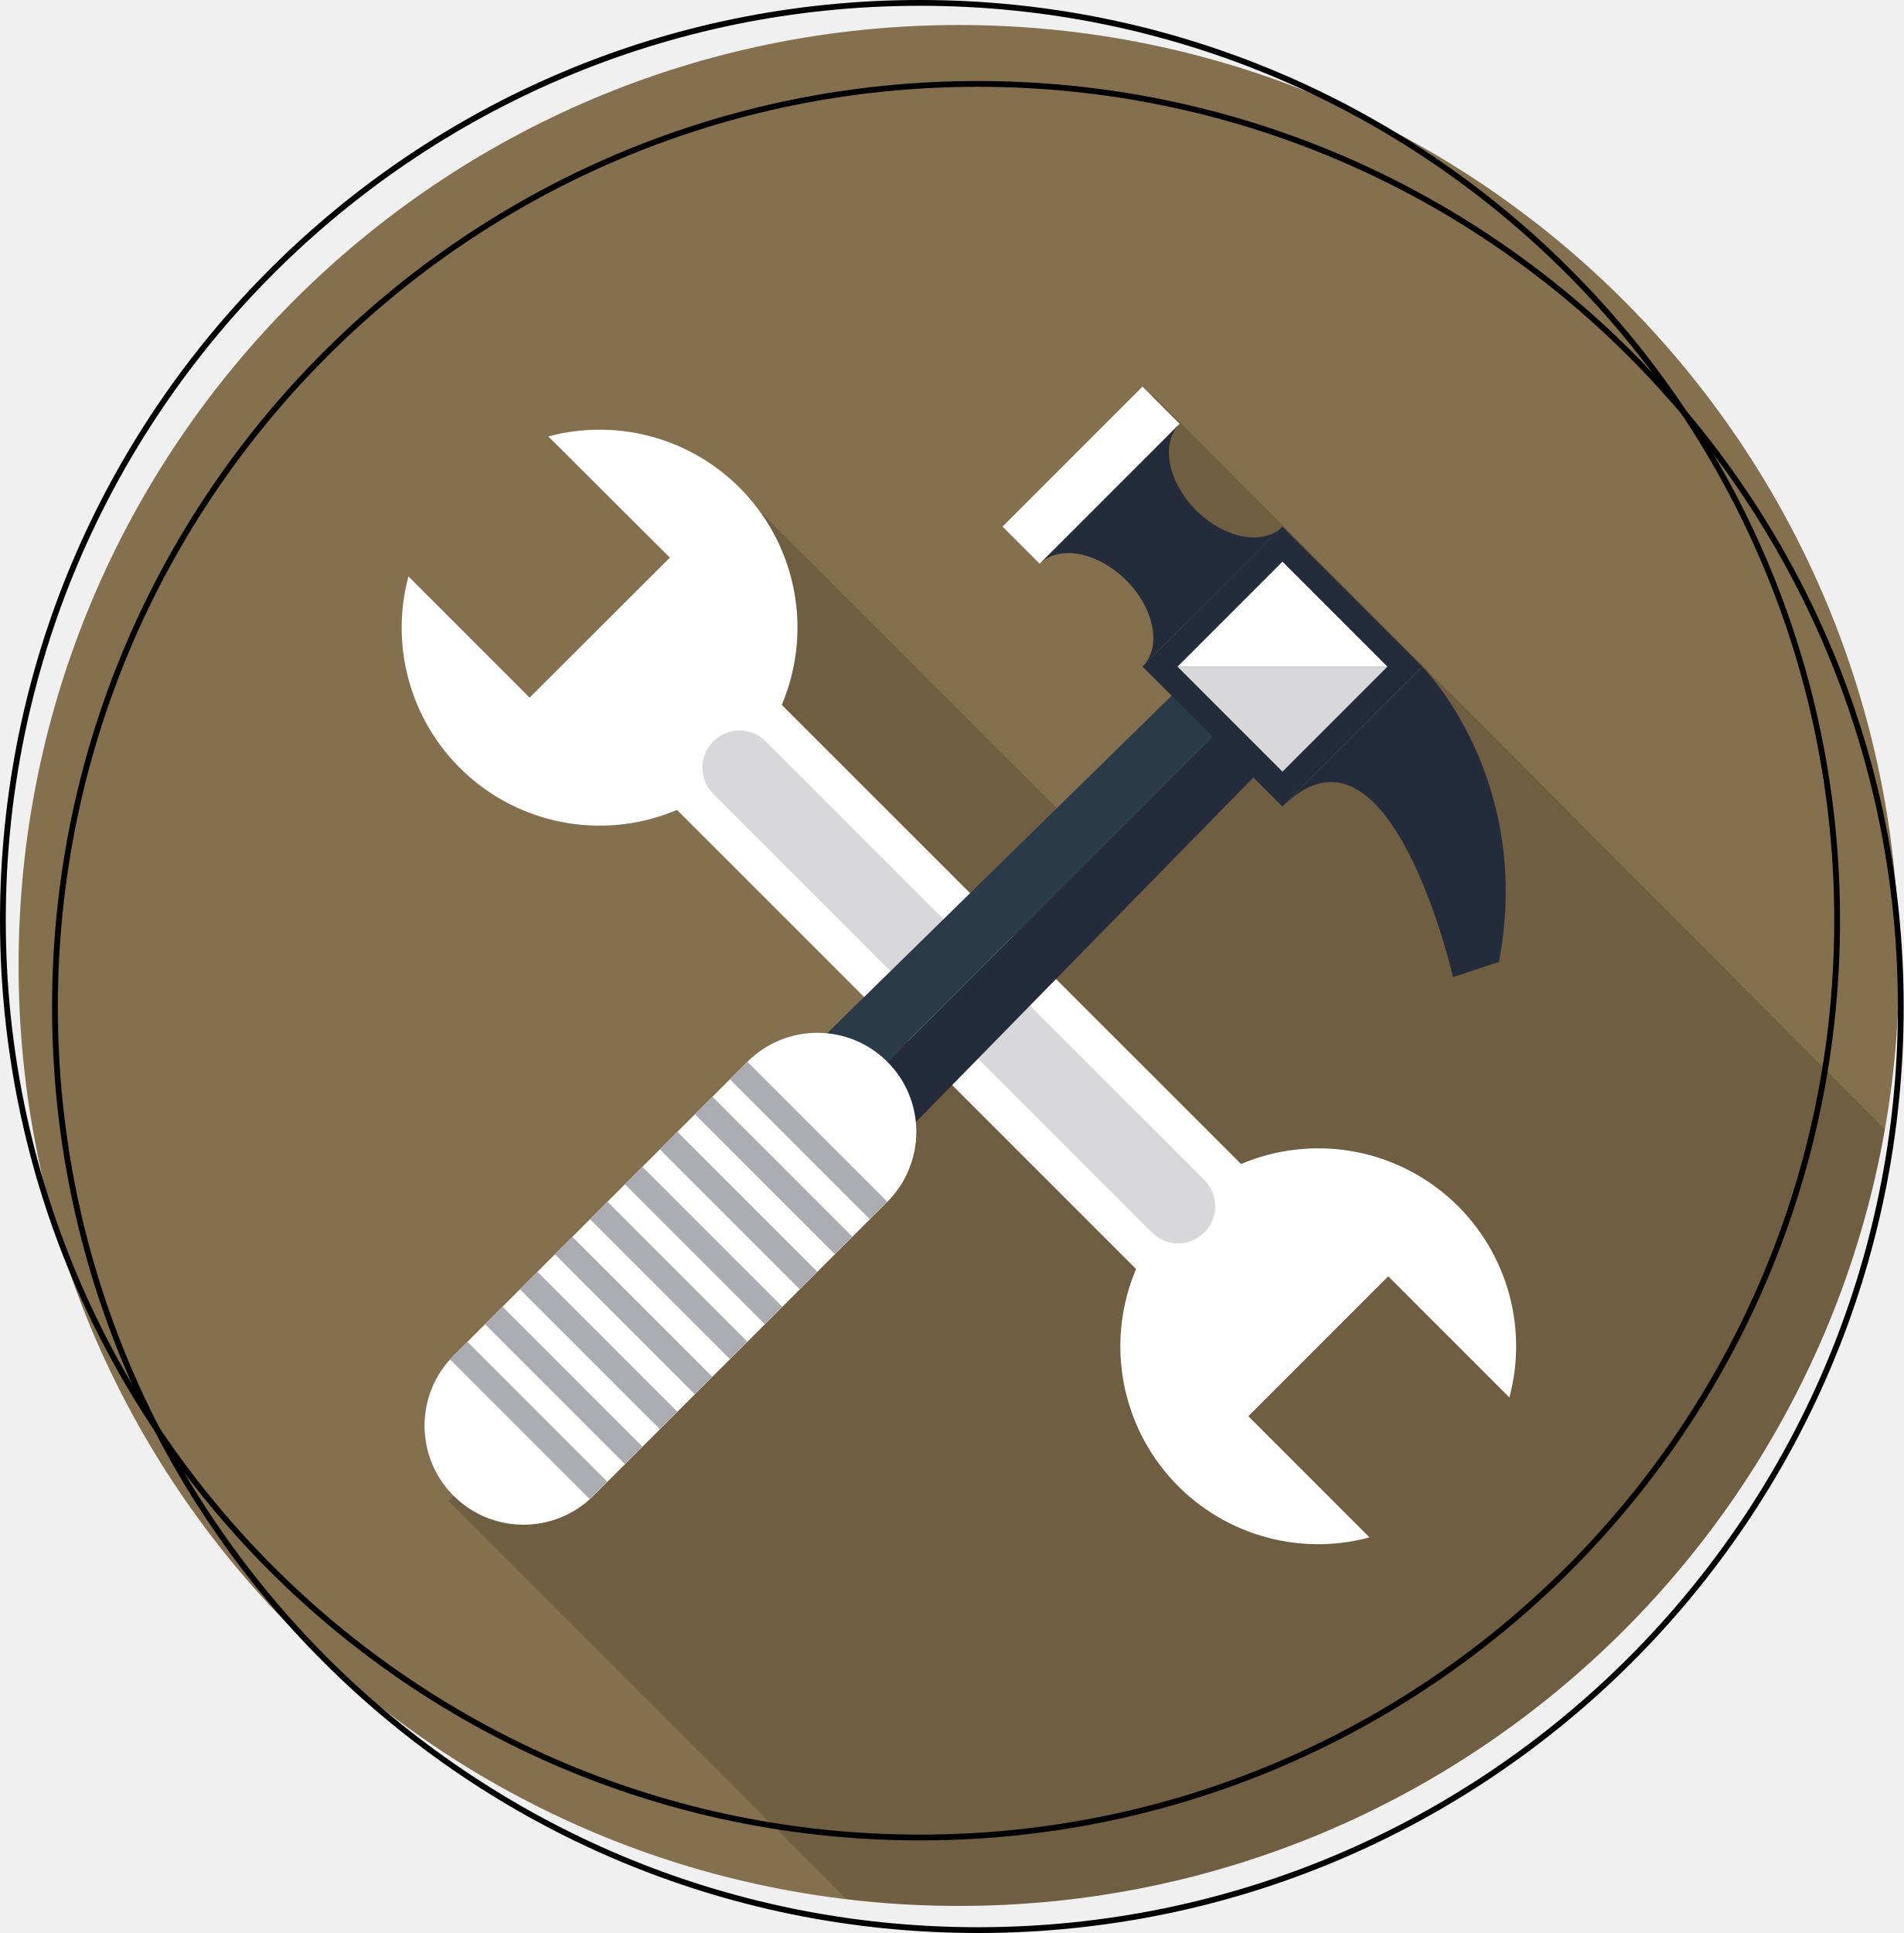
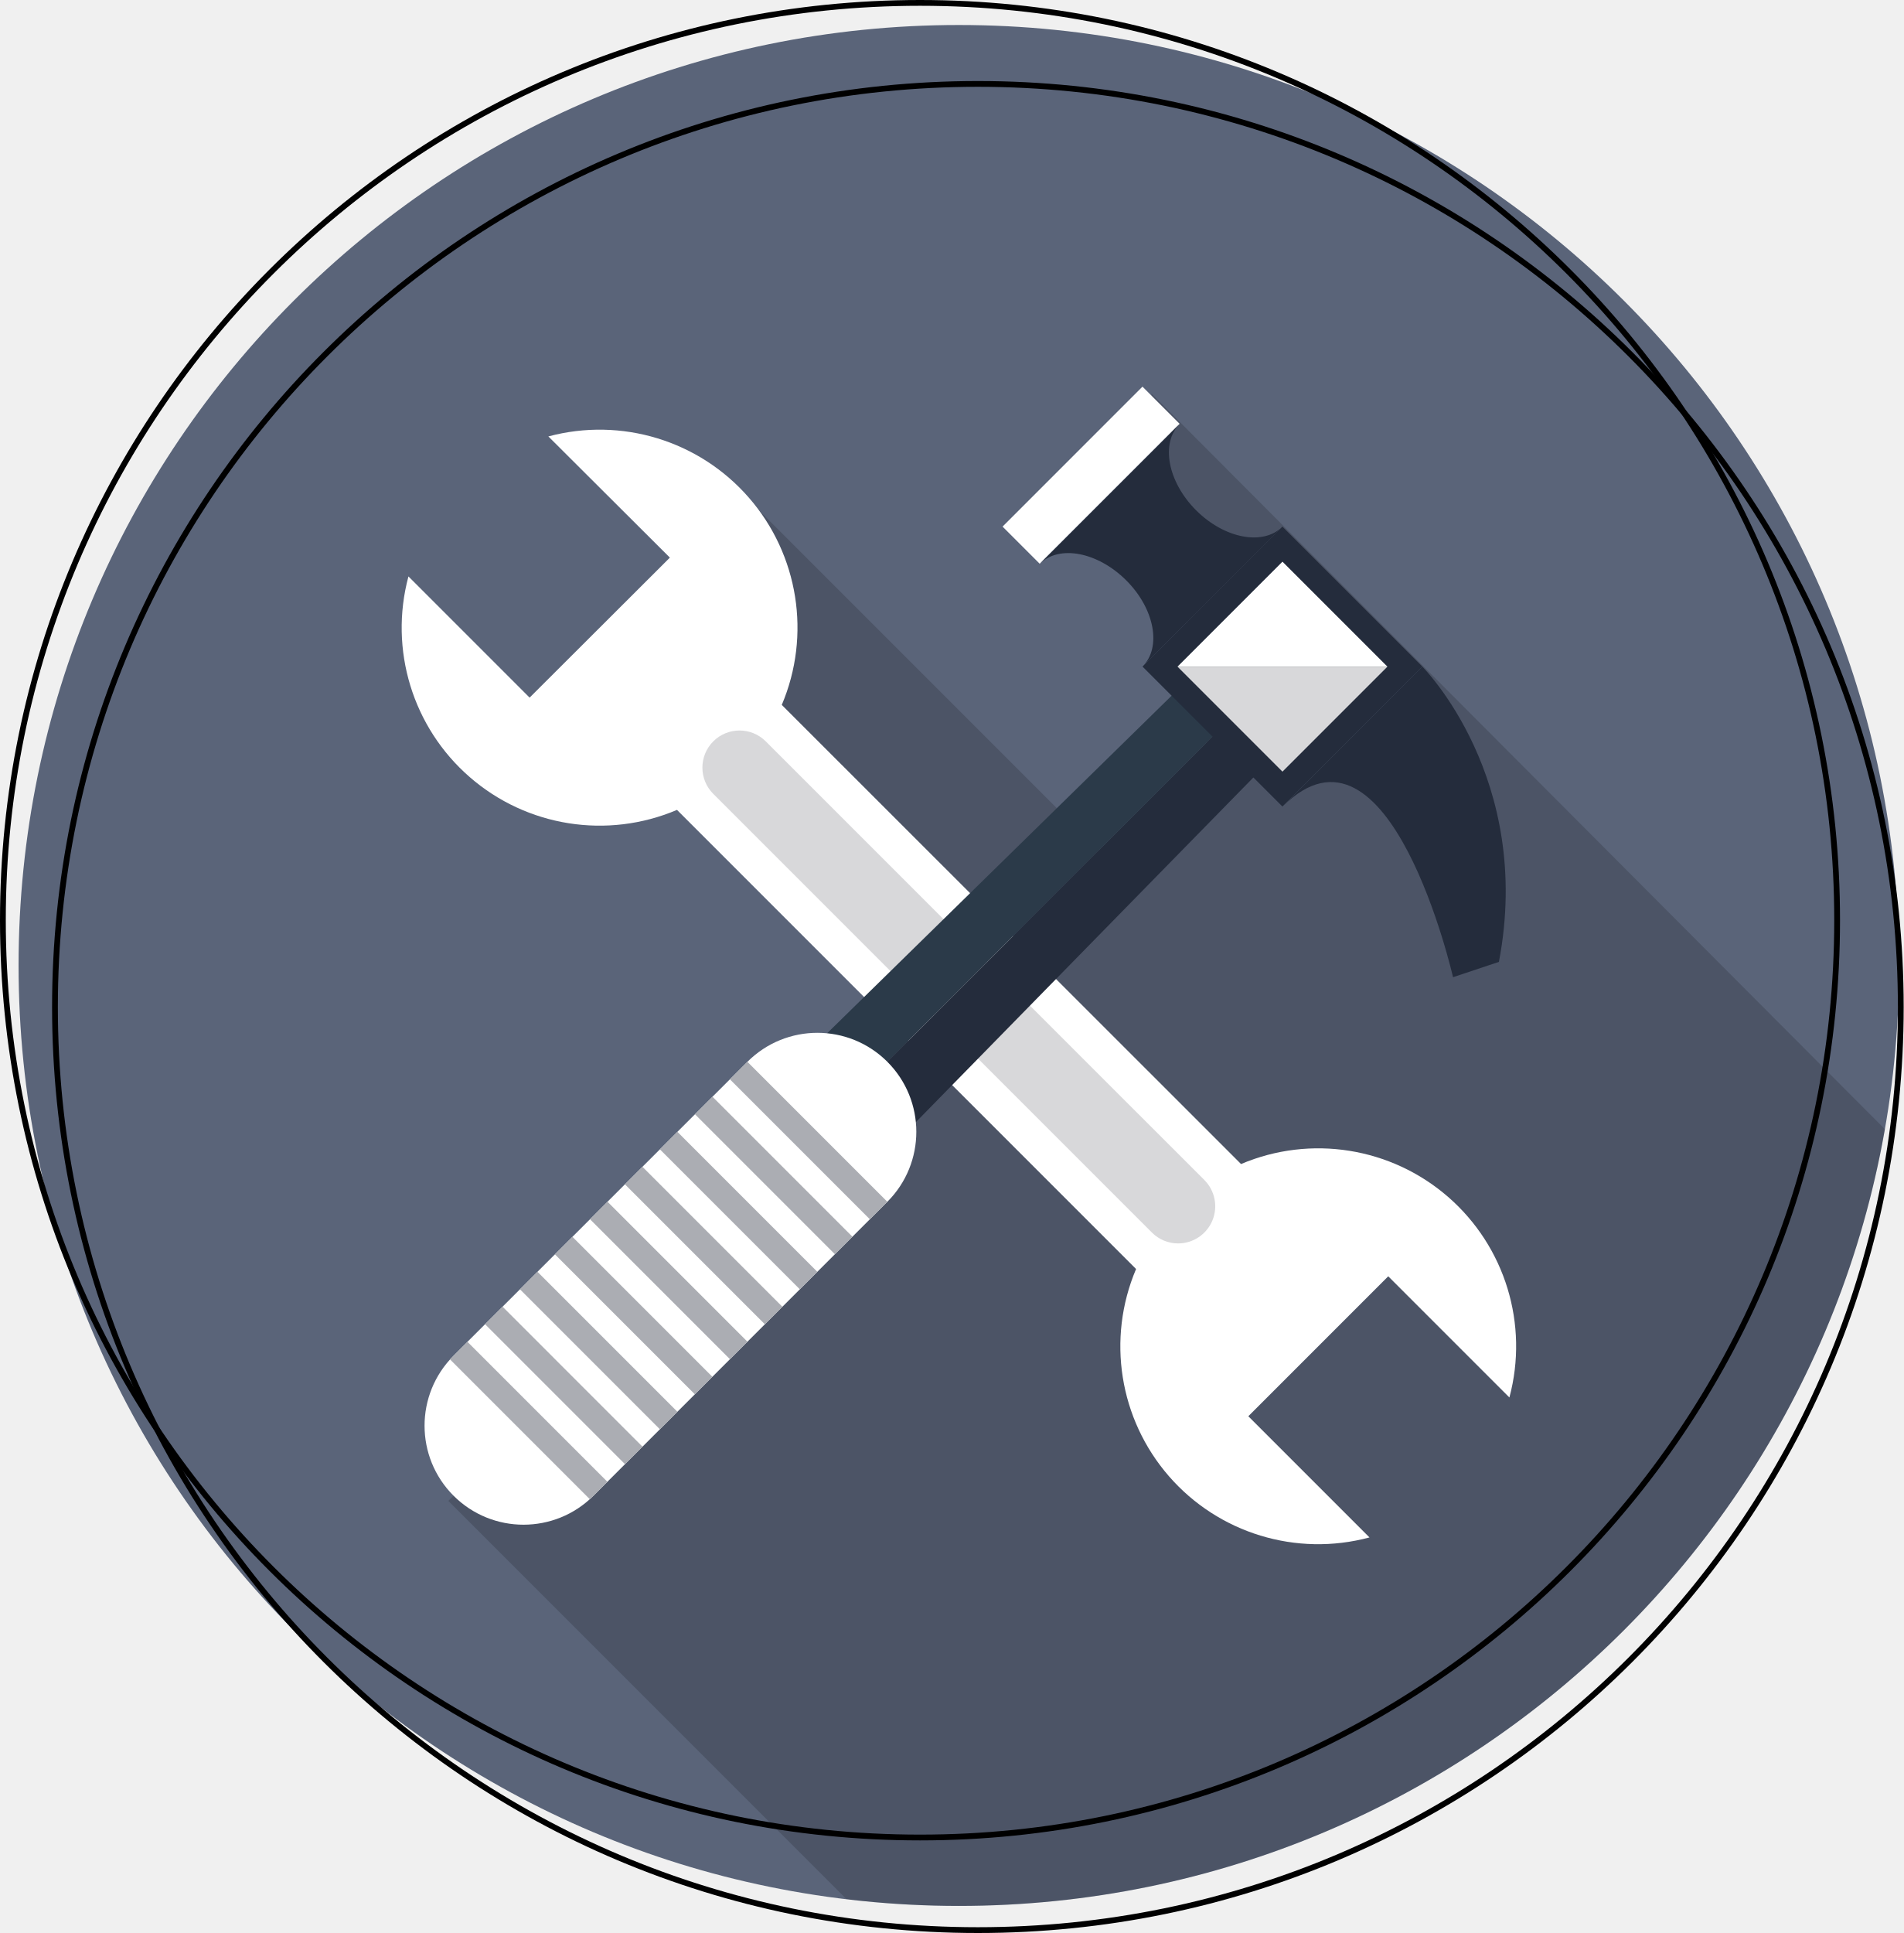
<svg xmlns="http://www.w3.org/2000/svg" viewBox="0 0 329 334">
-   <circle cx="165.71" cy="166.82" r="162.5" style="fill:#84704e" />
+   <circle cx="165.71" cy="166.82" r="162.5" style="fill:#5a6479" />
  <circle cx="169" cy="174" r="159.5" style="fill:none;stroke:#000;stroke-miterlimit:10" />
  <g style="opacity:0.16">
    <polygon points="128 99 119.68 100.32 120.1 91 128 99" />
    <path d="M325.75,195.11,199,68l10.15,64.46L192,149,126,83l-7,35,51,48-28.74,29.56L77.48,259.34l68.82,68.82a165.71,165.71,0,0,0,19.41,1.16A162.55,162.55,0,0,0,325.75,195.11Z" />
  </g>
  <path d="M117,139.94l79.34,79.33a34.19,34.19,0,0,0,40.34,46.38l-20.94-20.94,24.18-24.18,20.94,20.94a34.2,34.2,0,0,0-46.38-40.34L135.11,121.8A34.2,34.2,0,0,0,94.77,75.41l21,20.94L91.53,120.54,70.59,99.6A34.2,34.2,0,0,0,117,139.94Z" style="fill:#fff" />
  <path d="M203.61,214.85a6.39,6.39,0,0,1-4.53-1.88l-75.81-75.8a6.41,6.41,0,0,1,9.07-9.07l75.81,75.8a6.42,6.42,0,0,1-4.54,10.95Z" style="fill:#d8d8da" />
  <polygon points="220.04 103.01 119.25 201.75 127.16 209.66 226.93 109.9 220.04 103.01" style="fill:#2b3a49" />
  <polygon points="233.81 116.78 226.93 109.9 127.16 209.66 135.08 217.58 233.81 116.78" style="fill:#242c3c" />
  <rect x="171.47" y="77.58" width="34.2" height="9.08" transform="translate(-2.84 157.38) rotate(-45)" style="fill:#fff" />
  <rect x="204.54" y="98.09" width="34.2" height="34.2" transform="translate(-16.54 190.45) rotate(-45)" style="fill:#242c3c" />
  <path d="M206.71,88.17c-4.9-4.91-6.17-11.59-2.83-14.93L179.69,97.43c3.34-3.34,10-2.07,14.93,2.83s6.17,11.59,2.83,14.93L221.64,91C218.3,94.34,211.62,93.07,206.71,88.17Z" style="fill:#242c3c" />
  <path d="M245.82,115.19l-24.18,24.19c18.52-18.52,29.48,29.47,29.48,29.47l7.93-2.65C265.1,134.46,245.82,115.19,245.82,115.19Z" style="fill:#242c3c" />
  <polygon points="203.5 115.19 221.64 133.33 239.78 115.19 203.5 115.19" style="fill:#d8d8da" />
  <polygon points="221.64 97.05 203.5 115.19 239.78 115.19 221.64 97.05" style="fill:#fff" />
  <path d="M153.36,183.47a17.1,17.1,0,0,0-24.19,0L78.38,234.26a17.1,17.1,0,0,0,24.19,24.18l50.79-50.79A17.11,17.11,0,0,0,153.36,183.47Z" style="fill:#fff" />
  <rect x="89.24" y="228.34" width="4.28" height="34.2" transform="translate(-146.8 136.52) rotate(-45)" style="fill:#abadb3" />
  <rect x="95.29" y="222.3" width="4.28" height="34.2" transform="translate(-140.74 139) rotate(-45)" style="fill:#abadb3" />
  <rect x="101.33" y="216.25" width="4.28" height="34.2" transform="translate(-134.7 141.52) rotate(-45)" style="fill:#abadb3" />
  <rect x="107.38" y="210.2" width="4.28" height="34.2" transform="translate(-128.66 144.03) rotate(-45)" style="fill:#abadb3" />
  <rect x="113.43" y="204.16" width="4.28" height="34.2" transform="translate(-122.6 146.52) rotate(-45)" style="fill:#abadb3" />
  <rect x="119.47" y="198.11" width="4.28" height="34.2" transform="translate(-116.56 149.03) rotate(-45)" style="fill:#abadb3" />
  <rect x="125.52" y="192.06" width="4.28" height="34.2" transform="translate(-110.52 151.54) rotate(-45)" style="fill:#abadb3" />
  <rect x="131.57" y="186.02" width="4.28" height="34.2" transform="translate(-104.46 154.03) rotate(-45)" style="fill:#abadb3" />
  <rect x="137.61" y="179.97" width="4.28" height="34.2" transform="translate(-98.42 156.54) rotate(-45)" style="fill:#abadb3" />
  <circle cx="159" cy="159" r="158.5" style="fill:none;stroke:#000;stroke-miterlimit:10" />
</svg>
